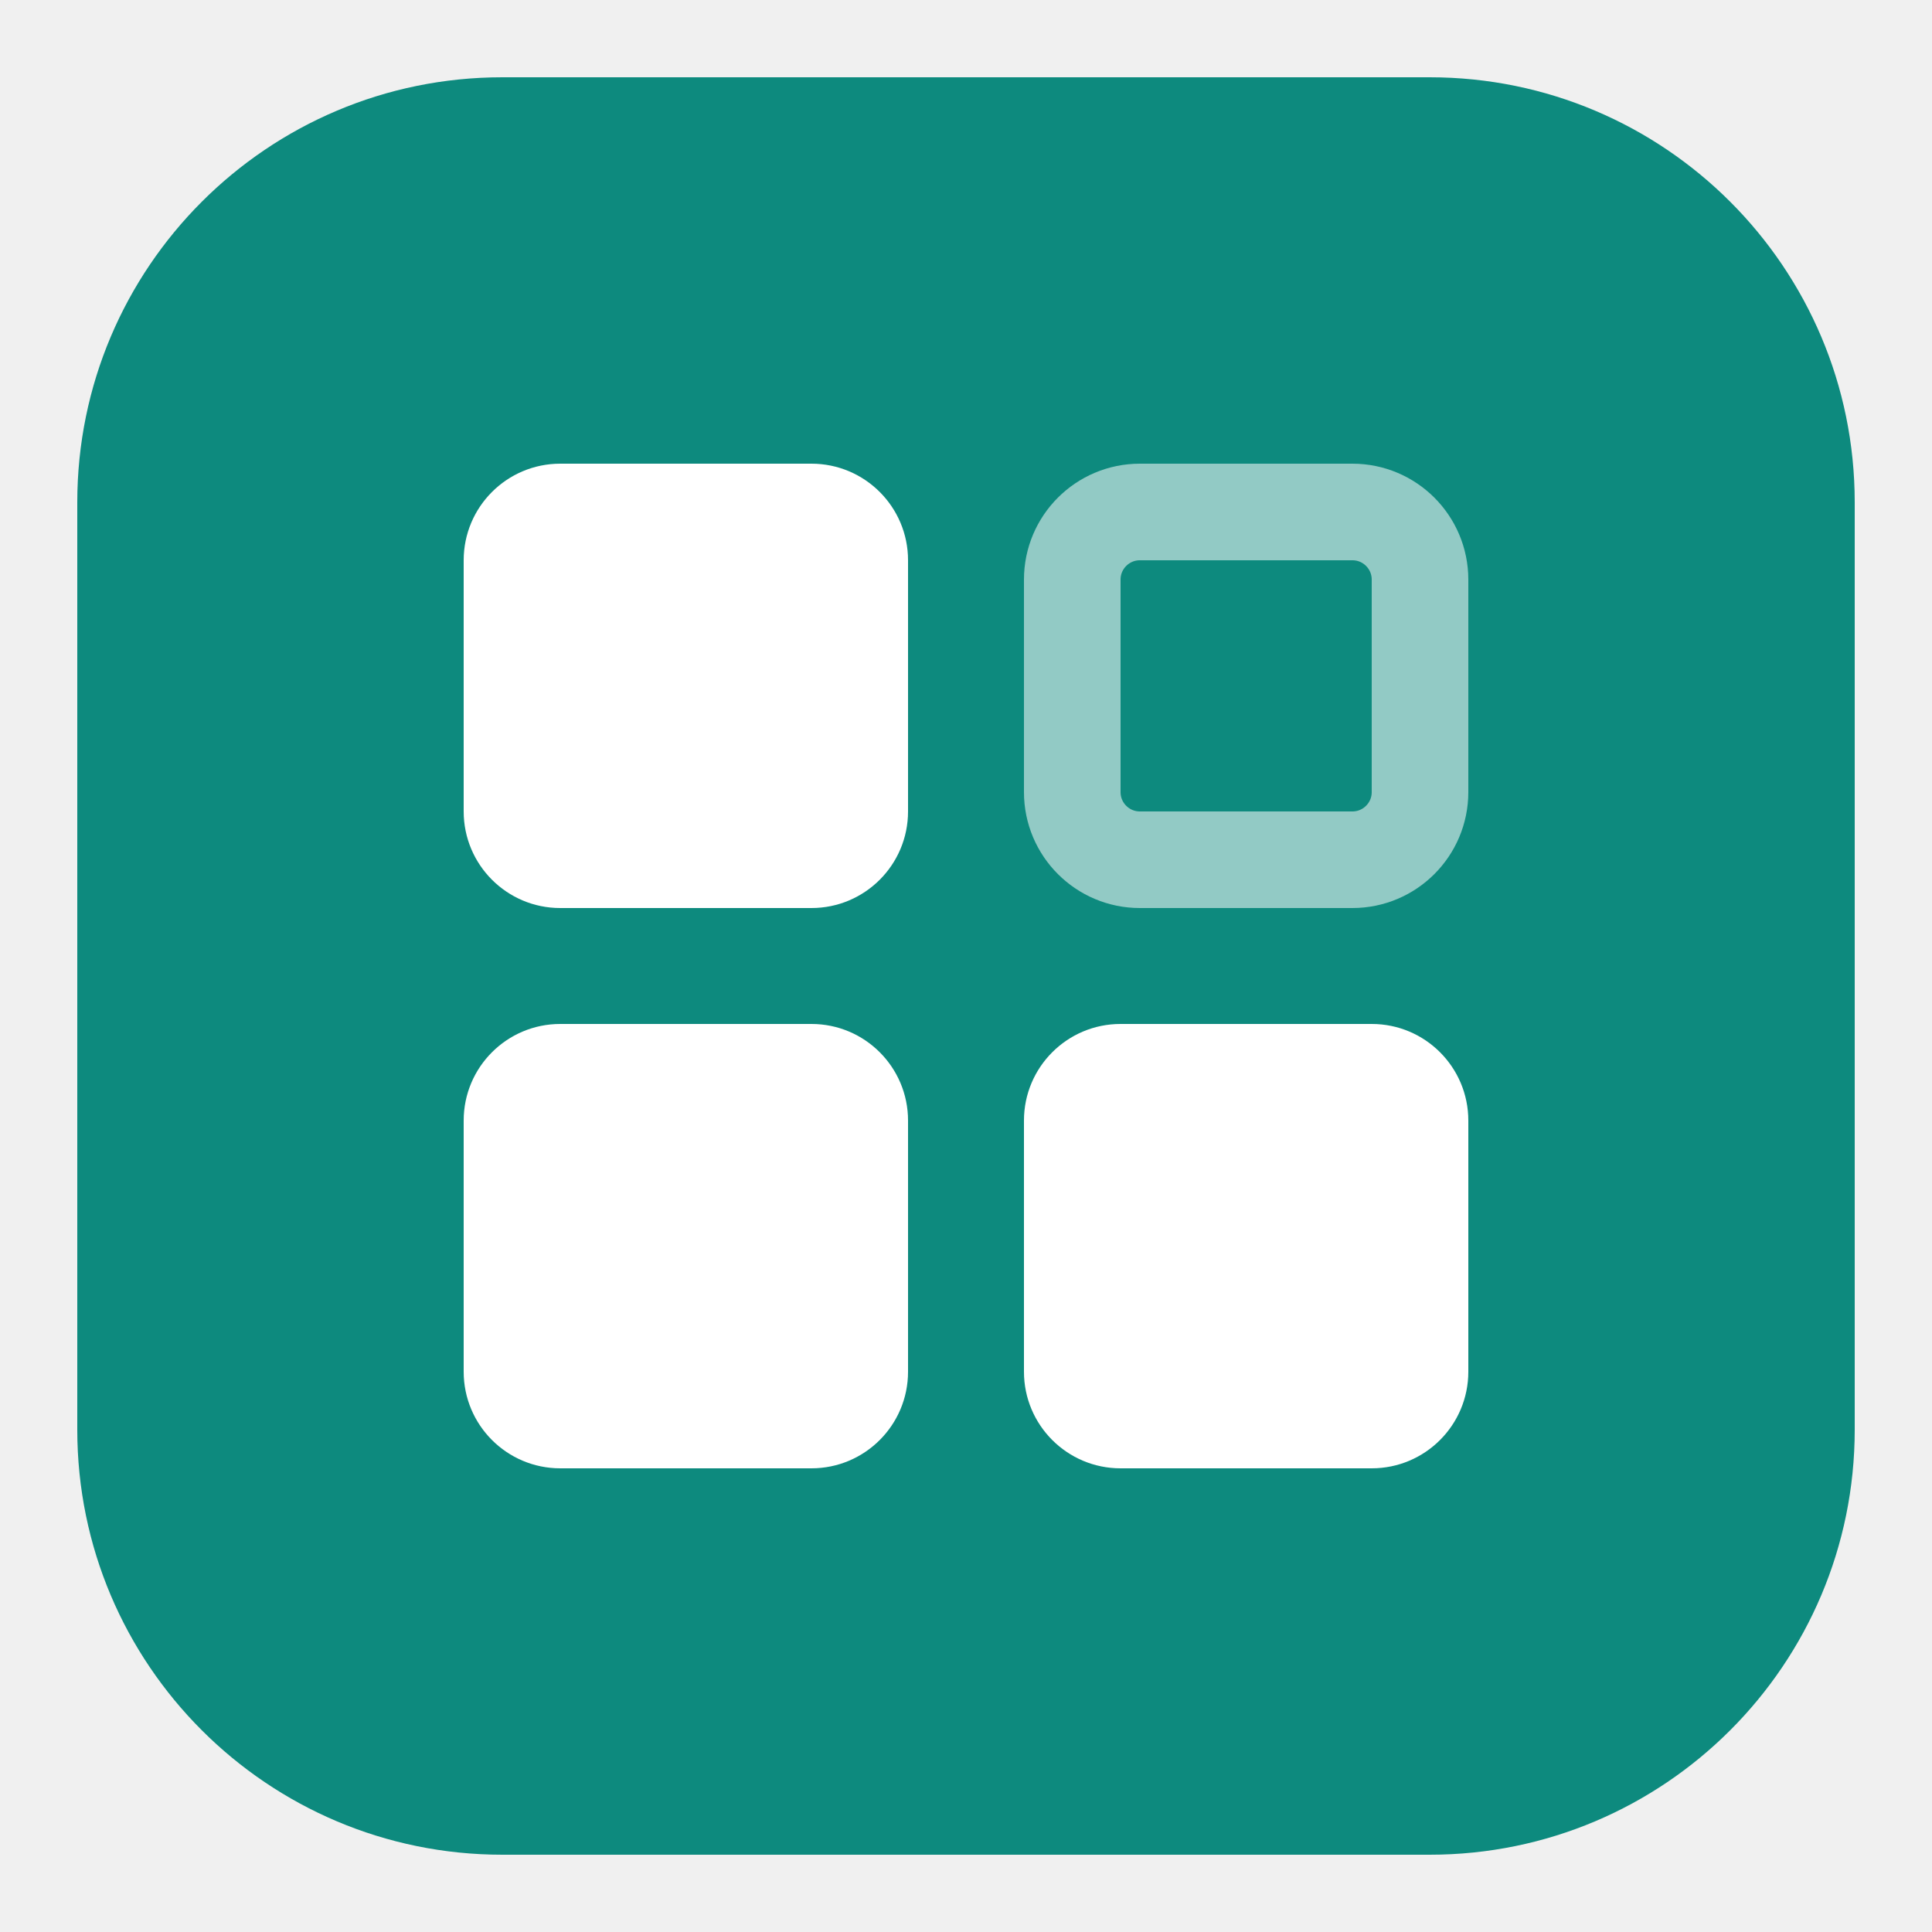
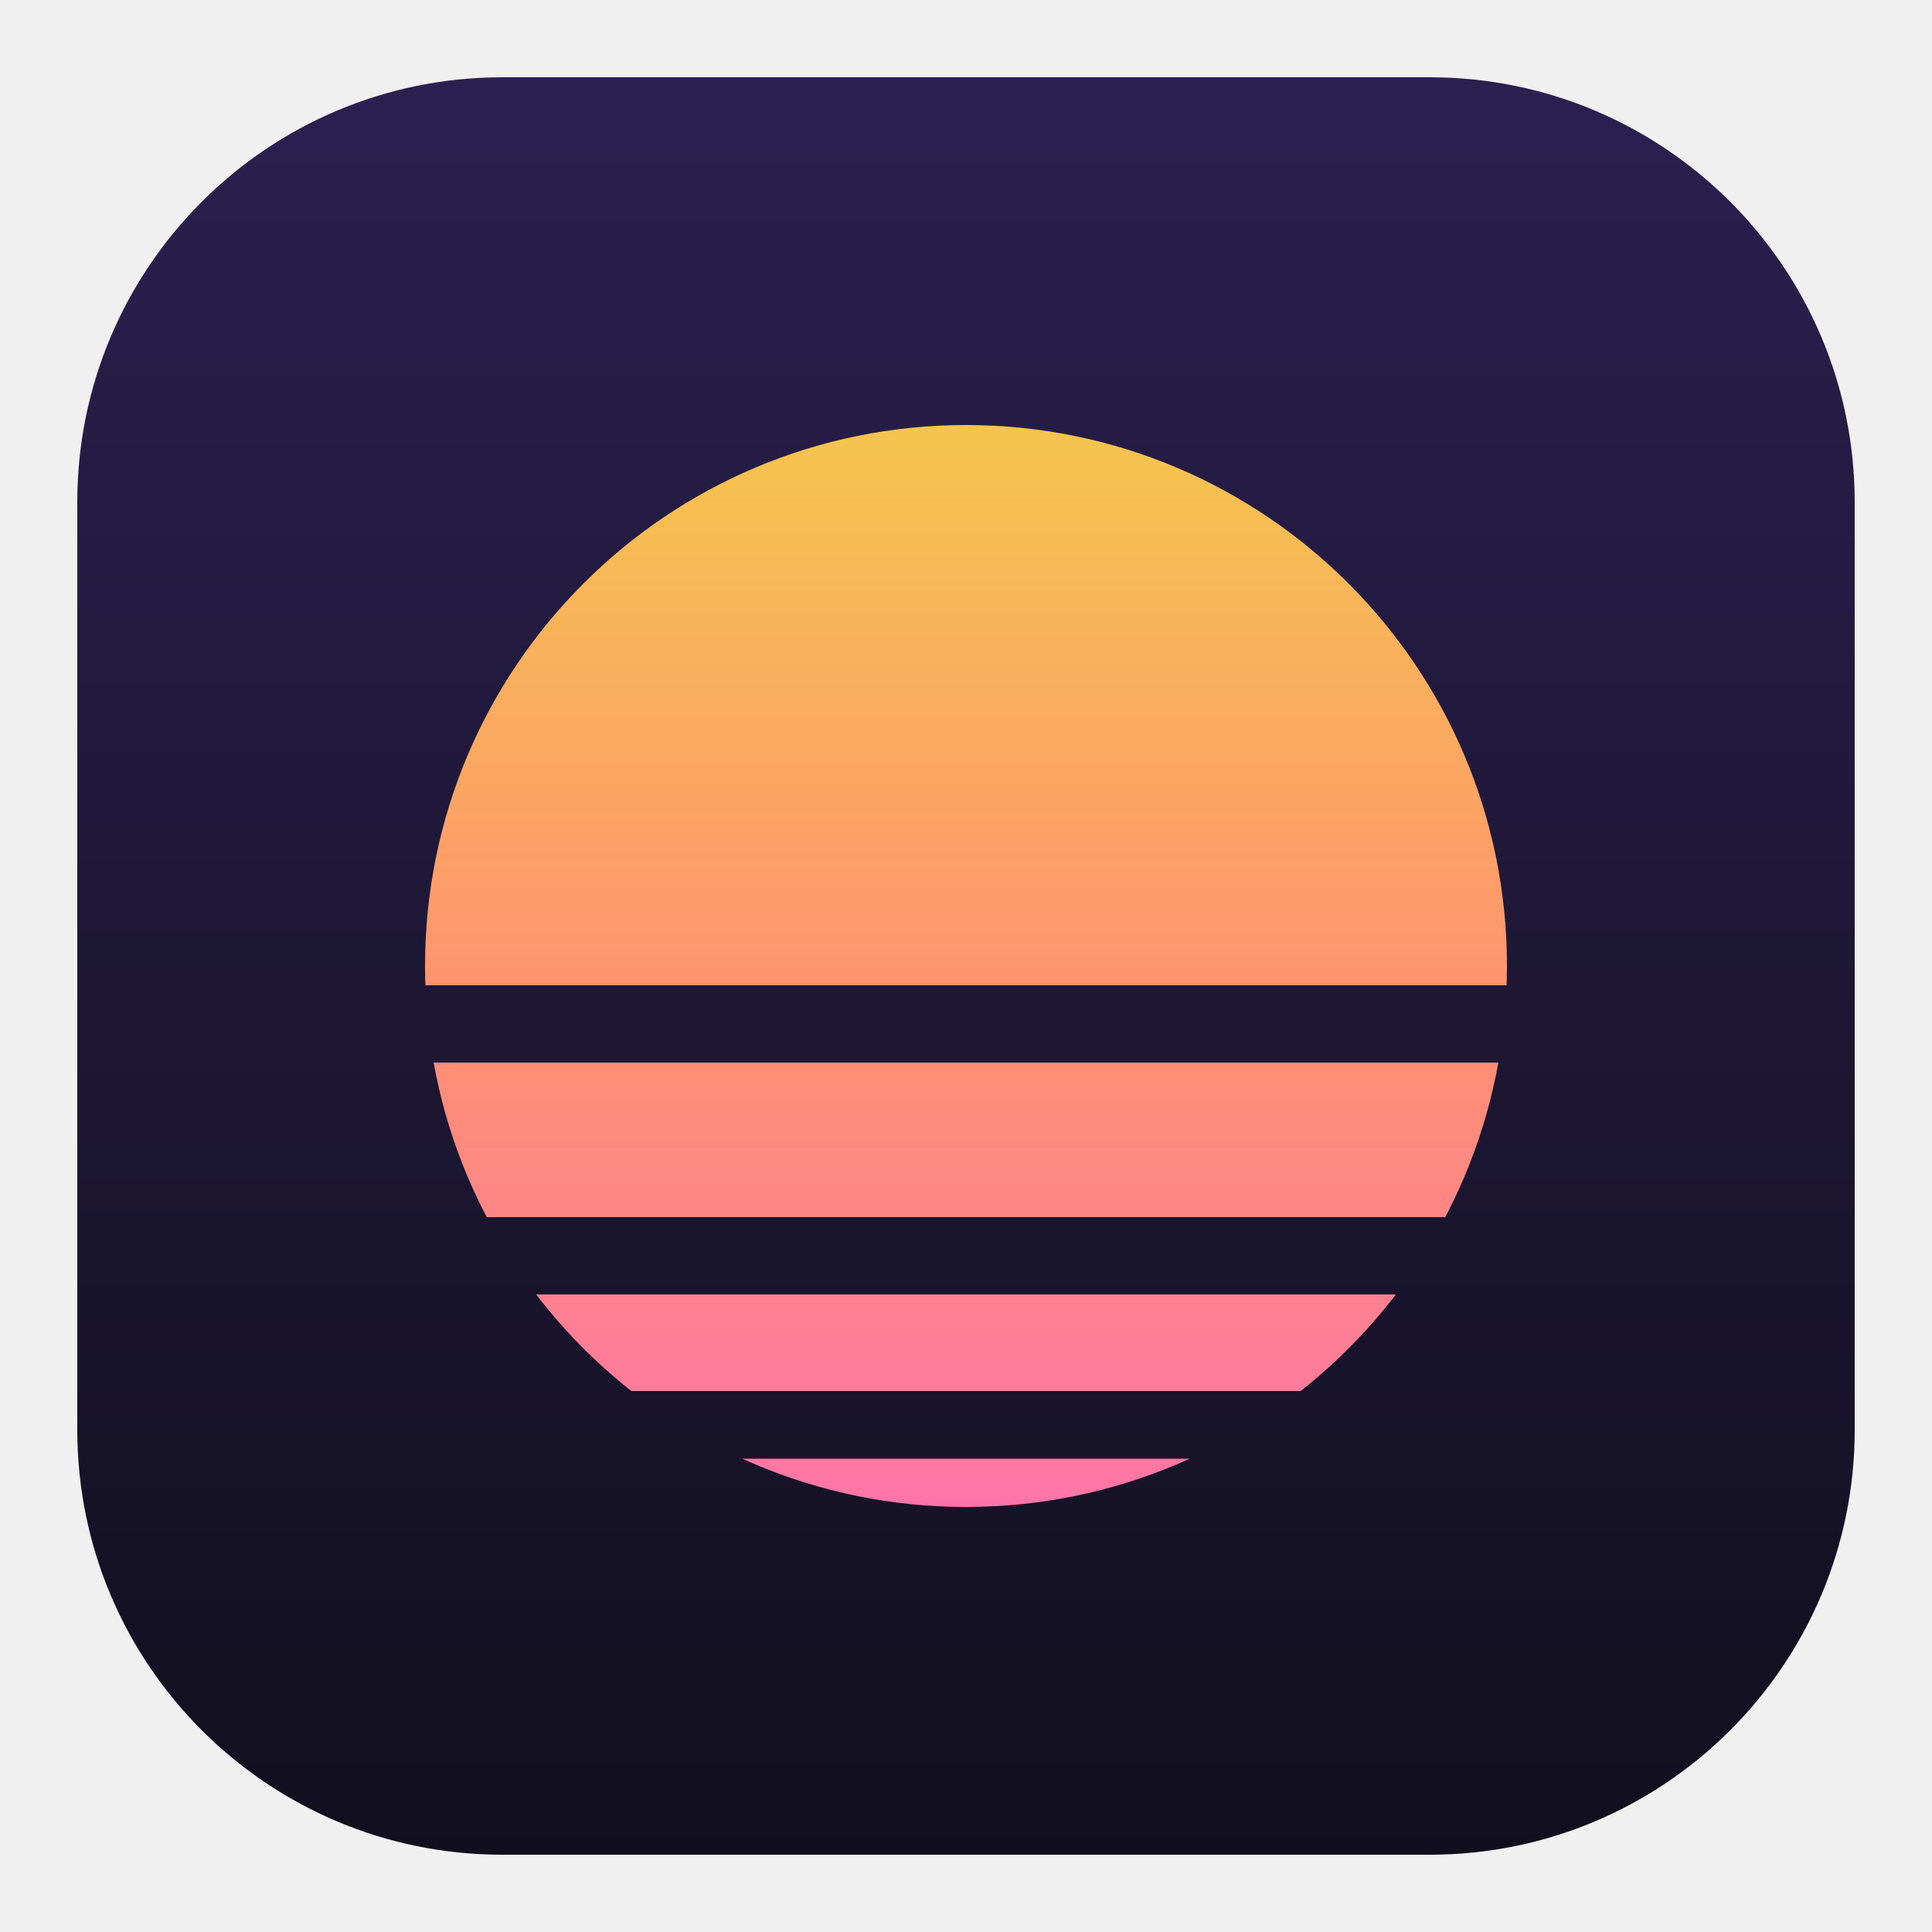
<svg xmlns="http://www.w3.org/2000/svg" viewBox="0 0 100 100">
-   <rect x="4" y="4" width="92" height="92" rx="22" fill="#0D8A7E" />
-   <rect x="24" y="24" width="23" height="23" rx="5" fill="#fff" />
-   <rect x="55.5" y="26.5" width="18" height="18" rx="3.5" fill="none" stroke="#fff" stroke-width="5" stroke-opacity=".55" />
-   <rect x="24" y="53" width="23" height="23" rx="5" fill="#fff" />
-   <rect x="53" y="53" width="23" height="23" rx="5" fill="#fff" />
+   <defs>
+     <linearGradient id="bg" x1="0" y1="0" x2="0" y2="1">
+       <stop offset="0" stop-color="#2B2050" />
+       <stop offset="1" stop-color="#110F1D" />
+     </linearGradient>
+     <linearGradient id="sun" x1="0" y1="22" x2="0" y2="78" gradientUnits="userSpaceOnUse">
+       <stop offset="0" stop-color="#F5C54E" />
+       <stop offset=".55" stop-color="#FF9171" />
+       <stop offset="1" stop-color="#FD75A8" />
+     </linearGradient>
+     <clipPath id="disc">
+       <circle cx="50" cy="50" r="28" />
+     </clipPath>
+   </defs>
+   <rect x="4" y="4" width="92" height="92" rx="22" fill="url(#bg)" />
+   <g clip-path="url(#disc)" fill="url(#sun)">
+     <rect x="22" y="22" width="56" height="29" />
+     <rect x="22" y="55" width="56" height="8" />
+     <rect x="22" y="67" width="56" height="5" />
+     <rect x="22" y="75.5" width="56" height="3" />
+   </g>
</svg>
